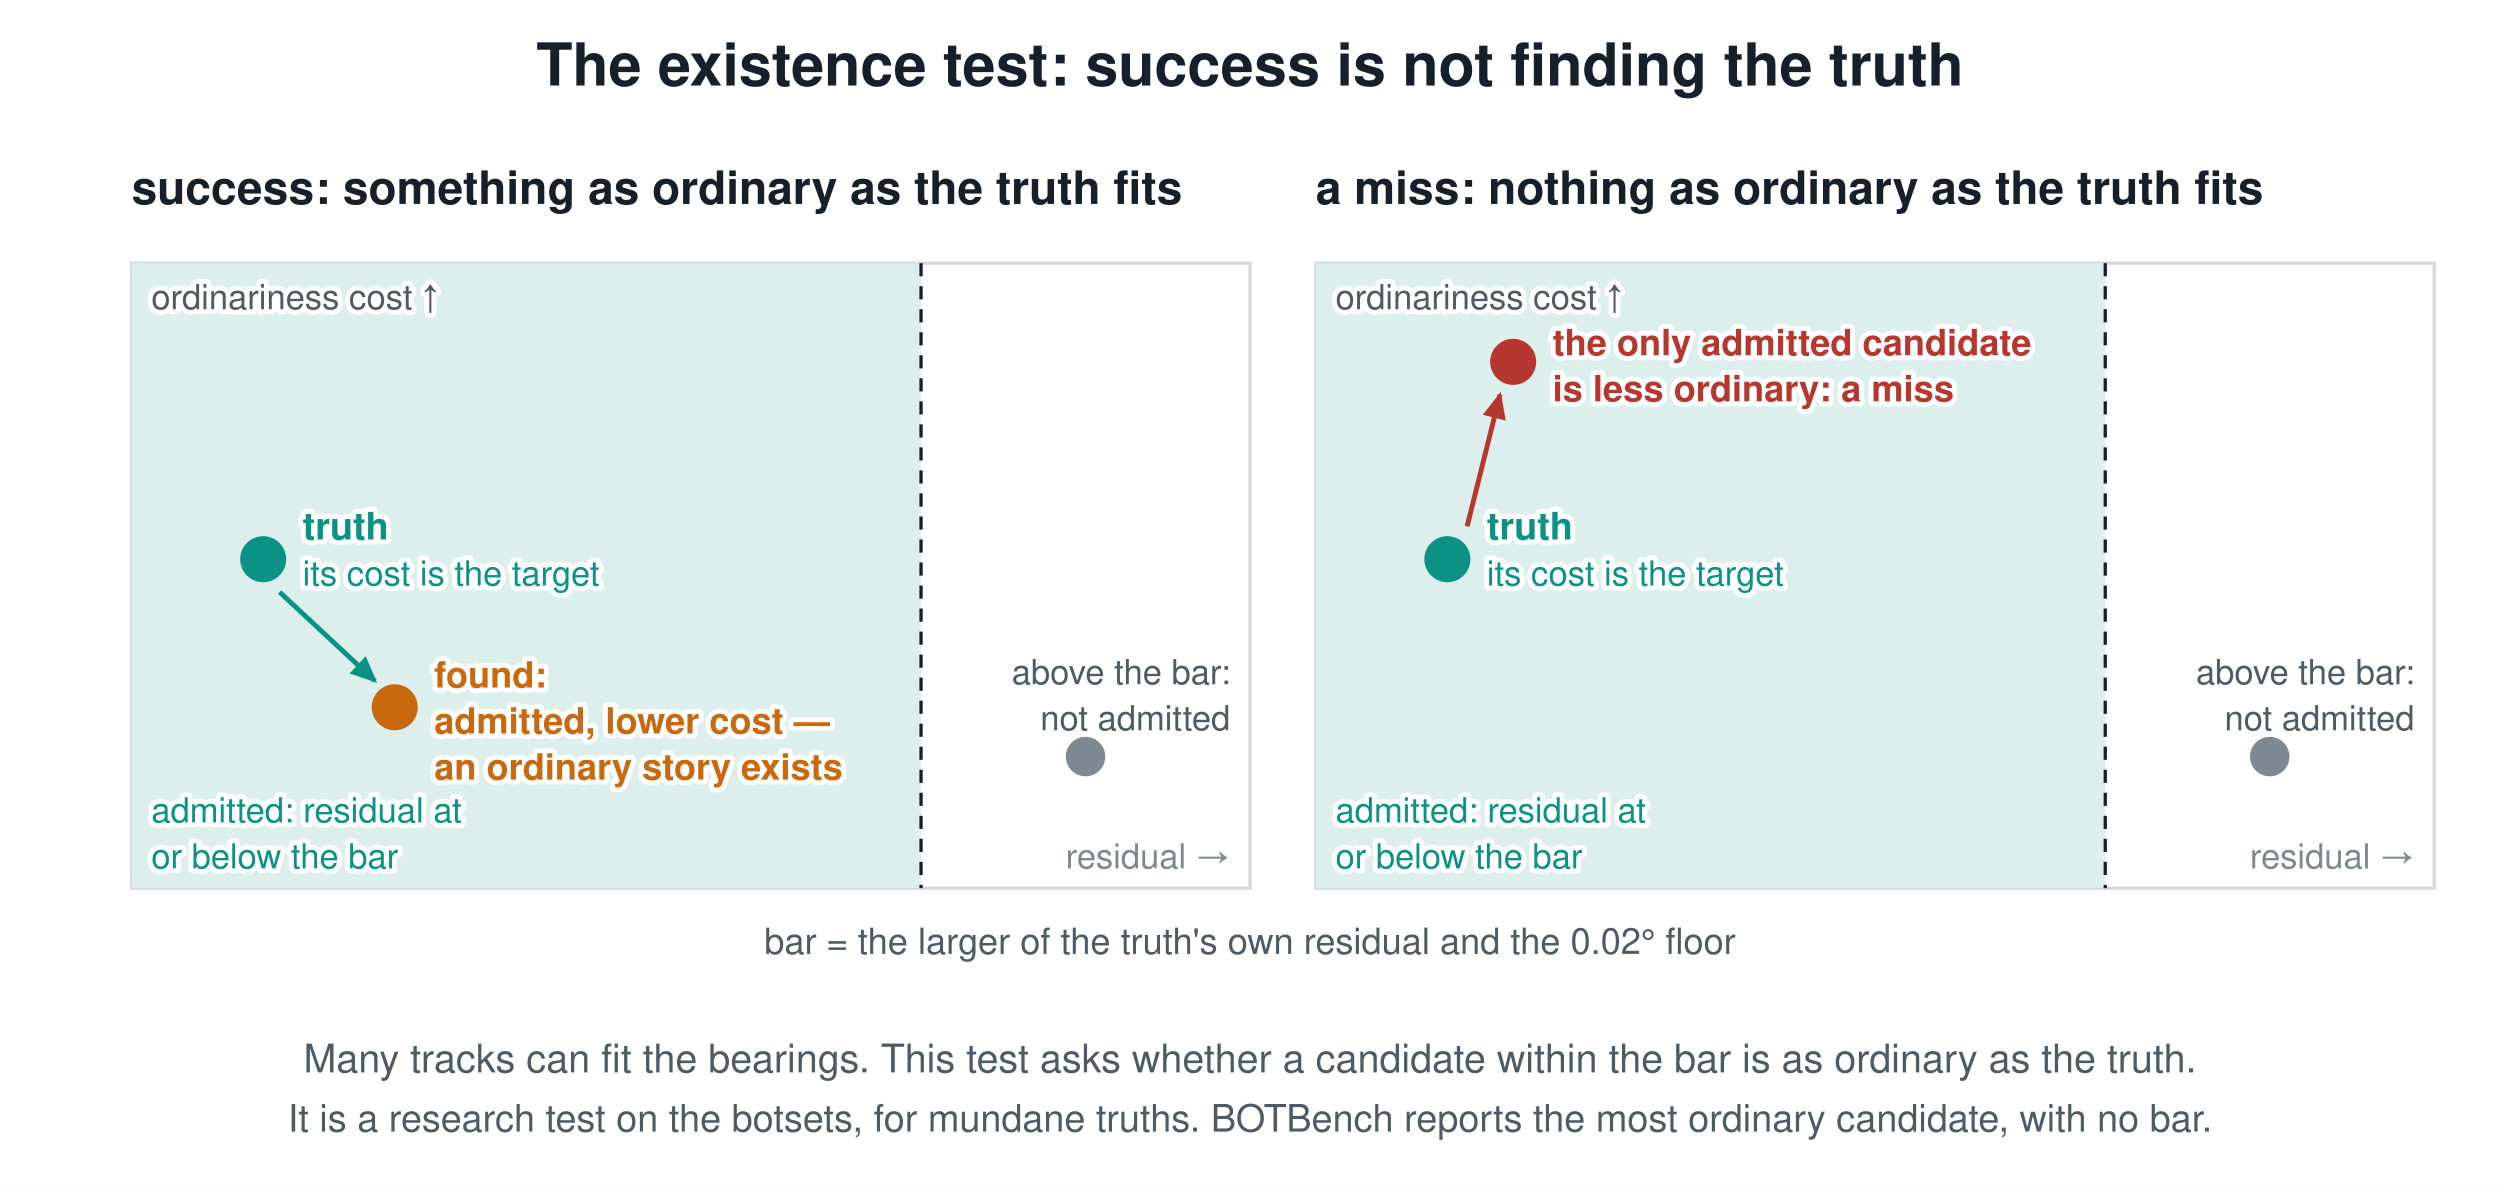
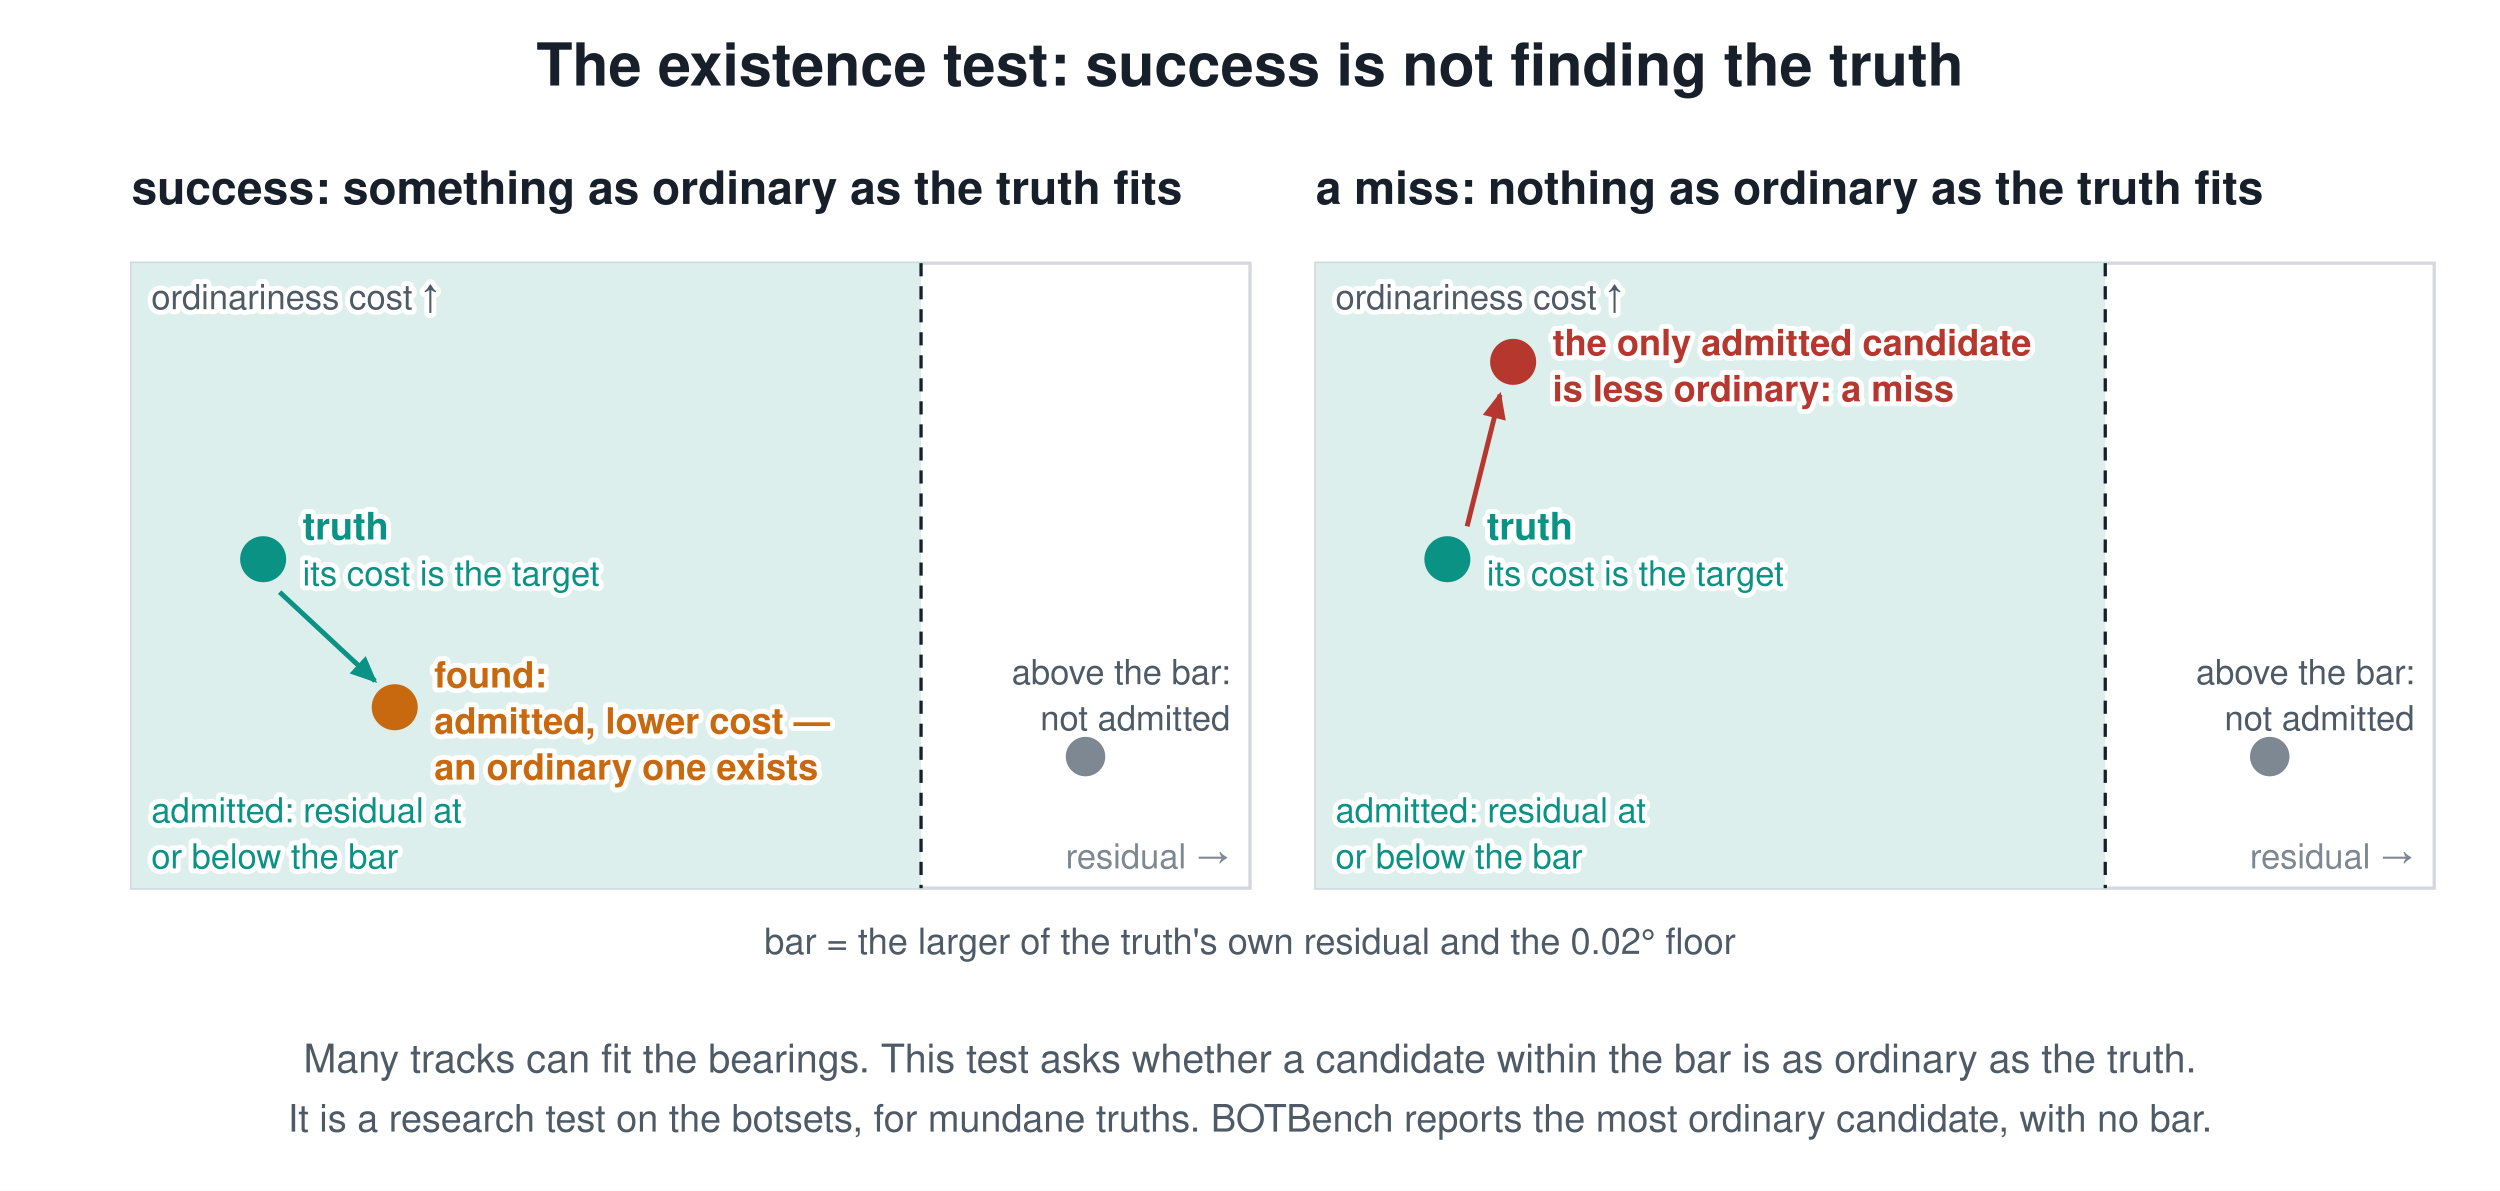
<svg xmlns="http://www.w3.org/2000/svg" width="760" height="362" viewBox="0 0 760 362" font-family="Helvetica, Arial, sans-serif">
  <rect width="760" height="362" fill="#FFFFFF" />
  <defs>
    <marker id="at" viewBox="0 0 10 10" refX="8" refY="5" markerWidth="9" markerHeight="9" markerUnits="userSpaceOnUse" orient="auto">
      <path d="M0,1 L9,5 L0,9 z" fill="#0A9384" />
    </marker>
    <marker id="aa" viewBox="0 0 10 10" refX="8" refY="5" markerWidth="9" markerHeight="9" markerUnits="userSpaceOnUse" orient="auto">
      <path d="M0,1 L9,5 L0,9 z" fill="#B5372E" />
    </marker>
  </defs>
  <text x="380.0" y="26.0" font-family="Helvetica, Arial, sans-serif" font-size="18" font-weight="700" fill="#17202A" text-anchor="middle" style="">The existence test: success is not finding the truth</text>
  <text x="40.0" y="62.0" font-family="Helvetica, Arial, sans-serif" font-size="14" font-weight="700" fill="#17202A" text-anchor="start" style="">success: something as ordinary as the truth fits</text>
  <rect x="40.0" y="80.0" width="340.0" height="190.0" rx="0" fill="none" stroke="#D3D8DC" stroke-width="1" />
  <rect x="40.0" y="80.0" width="240.0" height="190.0" rx="0" fill="#DDEFEC" />
  <line x1="280.0" y1="80.0" x2="280.0" y2="270.0" stroke="#17202A" stroke-width="1" stroke-dasharray="4 3" />
  <text x="46.0" y="250.0" font-family="Helvetica, Arial, sans-serif" font-size="10.5" font-weight="normal" fill="#0A9384" text-anchor="start" style="paint-order:stroke;stroke:#FFFFFF;stroke-width:3px;stroke-linejoin:round;">admitted: residual at</text>
  <text x="46.0" y="264.0" font-family="Helvetica, Arial, sans-serif" font-size="10.5" font-weight="normal" fill="#0A9384" text-anchor="start" style="paint-order:stroke;stroke:#FFFFFF;stroke-width:3px;stroke-linejoin:round;">or below the bar</text>
  <text x="374.0" y="264.0" font-family="Helvetica, Arial, sans-serif" font-size="10.5" font-weight="normal" fill="#7E8893" text-anchor="end" style="paint-order:stroke;stroke:#FFFFFF;stroke-width:3px;stroke-linejoin:round;">residual →</text>
  <text x="46.0" y="94.0" font-family="Helvetica, Arial, sans-serif" font-size="10.5" font-weight="normal" fill="#4E5A66" text-anchor="start" style="paint-order:stroke;stroke:#FFFFFF;stroke-width:3px;stroke-linejoin:round;">ordinariness cost ↑</text>
  <circle cx="80.0" cy="170.0" r="7" fill="#0A9384" />
  <text x="92.0" y="164.0" font-family="Helvetica, Arial, sans-serif" font-size="11.5" font-weight="700" fill="#0A9384" text-anchor="start" style="paint-order:stroke;stroke:#FFFFFF;stroke-width:3px;stroke-linejoin:round;">truth</text>
  <text x="92.0" y="178.0" font-family="Helvetica, Arial, sans-serif" font-size="10.5" font-weight="normal" fill="#0A9384" text-anchor="start" style="paint-order:stroke;stroke:#FFFFFF;stroke-width:3px;stroke-linejoin:round;">its cost is the target</text>
  <circle cx="330.0" cy="230.0" r="6" fill="#7E8893" />
  <text x="374.0" y="208.0" font-family="Helvetica, Arial, sans-serif" font-size="10.5" font-weight="normal" fill="#4E5A66" text-anchor="end" style="paint-order:stroke;stroke:#FFFFFF;stroke-width:3px;stroke-linejoin:round;">above the bar:</text>
  <text x="374.0" y="222.0" font-family="Helvetica, Arial, sans-serif" font-size="10.5" font-weight="normal" fill="#4E5A66" text-anchor="end" style="paint-order:stroke;stroke:#FFFFFF;stroke-width:3px;stroke-linejoin:round;">not admitted</text>
  <circle cx="120.0" cy="215.0" r="7" fill="#C9690F" />
  <line x1="85.0" y1="180.0" x2="114.0" y2="207.0" stroke="#0A9384" stroke-width="1.5" marker-end="url(#at)" />
  <text x="132.0" y="209.0" font-family="Helvetica, Arial, sans-serif" font-size="11" font-weight="700" fill="#C9690F" text-anchor="start" style="paint-order:stroke;stroke:#FFFFFF;stroke-width:3px;stroke-linejoin:round;">found:</text>
  <text x="132.0" y="223.0" font-family="Helvetica, Arial, sans-serif" font-size="11" font-weight="700" fill="#C9690F" text-anchor="start" style="paint-order:stroke;stroke:#FFFFFF;stroke-width:3px;stroke-linejoin:round;">admitted, lower cost —</text>
-   <text x="132.0" y="237.0" font-family="Helvetica, Arial, sans-serif" font-size="11" font-weight="700" fill="#C9690F" text-anchor="start" style="paint-order:stroke;stroke:#FFFFFF;stroke-width:3px;stroke-linejoin:round;">an ordinary story exists</text>
+   <text x="132.0" y="237.0" font-family="Helvetica, Arial, sans-serif" font-size="11" font-weight="700" fill="#C9690F" text-anchor="start" style="paint-order:stroke;stroke:#FFFFFF;stroke-width:3px;stroke-linejoin:round;">an ordinary one exists</text>
  <text x="400.0" y="62.0" font-family="Helvetica, Arial, sans-serif" font-size="14" font-weight="700" fill="#17202A" text-anchor="start" style="">a miss: nothing as ordinary as the truth fits</text>
  <rect x="400.0" y="80.0" width="340.0" height="190.0" rx="0" fill="none" stroke="#D3D8DC" stroke-width="1" />
  <rect x="400.0" y="80.0" width="240.0" height="190.0" rx="0" fill="#DDEFEC" />
  <line x1="640.0" y1="80.0" x2="640.0" y2="270.0" stroke="#17202A" stroke-width="1" stroke-dasharray="4 3" />
  <text x="406.0" y="250.0" font-family="Helvetica, Arial, sans-serif" font-size="10.5" font-weight="normal" fill="#0A9384" text-anchor="start" style="paint-order:stroke;stroke:#FFFFFF;stroke-width:3px;stroke-linejoin:round;">admitted: residual at</text>
  <text x="406.0" y="264.0" font-family="Helvetica, Arial, sans-serif" font-size="10.5" font-weight="normal" fill="#0A9384" text-anchor="start" style="paint-order:stroke;stroke:#FFFFFF;stroke-width:3px;stroke-linejoin:round;">or below the bar</text>
  <text x="734.0" y="264.0" font-family="Helvetica, Arial, sans-serif" font-size="10.5" font-weight="normal" fill="#7E8893" text-anchor="end" style="paint-order:stroke;stroke:#FFFFFF;stroke-width:3px;stroke-linejoin:round;">residual →</text>
  <text x="406.0" y="94.0" font-family="Helvetica, Arial, sans-serif" font-size="10.5" font-weight="normal" fill="#4E5A66" text-anchor="start" style="paint-order:stroke;stroke:#FFFFFF;stroke-width:3px;stroke-linejoin:round;">ordinariness cost ↑</text>
  <circle cx="440.0" cy="170.0" r="7" fill="#0A9384" />
  <text x="452.0" y="164.0" font-family="Helvetica, Arial, sans-serif" font-size="11.5" font-weight="700" fill="#0A9384" text-anchor="start" style="paint-order:stroke;stroke:#FFFFFF;stroke-width:3px;stroke-linejoin:round;">truth</text>
  <text x="452.0" y="178.0" font-family="Helvetica, Arial, sans-serif" font-size="10.5" font-weight="normal" fill="#0A9384" text-anchor="start" style="paint-order:stroke;stroke:#FFFFFF;stroke-width:3px;stroke-linejoin:round;">its cost is the target</text>
  <circle cx="690.0" cy="230.0" r="6" fill="#7E8893" />
  <text x="734.0" y="208.0" font-family="Helvetica, Arial, sans-serif" font-size="10.5" font-weight="normal" fill="#4E5A66" text-anchor="end" style="paint-order:stroke;stroke:#FFFFFF;stroke-width:3px;stroke-linejoin:round;">above the bar:</text>
  <text x="734.0" y="222.0" font-family="Helvetica, Arial, sans-serif" font-size="10.5" font-weight="normal" fill="#4E5A66" text-anchor="end" style="paint-order:stroke;stroke:#FFFFFF;stroke-width:3px;stroke-linejoin:round;">not admitted</text>
  <circle cx="460.0" cy="110.0" r="7" fill="#B5372E" />
  <line x1="446.0" y1="160.0" x2="456.0" y2="120.0" stroke="#B5372E" stroke-width="1.5" marker-end="url(#aa)" />
  <text x="472.0" y="108.0" font-family="Helvetica, Arial, sans-serif" font-size="11" font-weight="700" fill="#B5372E" text-anchor="start" style="paint-order:stroke;stroke:#FFFFFF;stroke-width:3px;stroke-linejoin:round;">the only admitted candidate</text>
  <text x="472.0" y="122.0" font-family="Helvetica, Arial, sans-serif" font-size="11" font-weight="700" fill="#B5372E" text-anchor="start" style="paint-order:stroke;stroke:#FFFFFF;stroke-width:3px;stroke-linejoin:round;">is less ordinary: a miss</text>
  <text x="380.0" y="290.0" font-family="Helvetica, Arial, sans-serif" font-size="11" font-weight="normal" fill="#4E5A66" text-anchor="middle" style="paint-order:stroke;stroke:#FFFFFF;stroke-width:3px;stroke-linejoin:round;">bar = the larger of the truth's own residual and the 0.02° floor</text>
  <text x="380.0" y="326.0" font-family="Helvetica, Arial, sans-serif" font-size="12" font-weight="normal" fill="#4E5A66" text-anchor="middle" style="paint-order:stroke;stroke:#FFFFFF;stroke-width:3px;stroke-linejoin:round;">Many tracks can fit the bearings. This test asks whether a candidate within the bar is as ordinary as the truth.</text>
  <text x="380.0" y="344.0" font-family="Helvetica, Arial, sans-serif" font-size="11.5" font-weight="normal" fill="#4E5A66" text-anchor="middle" style="paint-order:stroke;stroke:#FFFFFF;stroke-width:3px;stroke-linejoin:round;">It is a research test on the botsets, for mundane truths. BOTBench reports the most ordinary candidate, with no bar.</text>
</svg>
